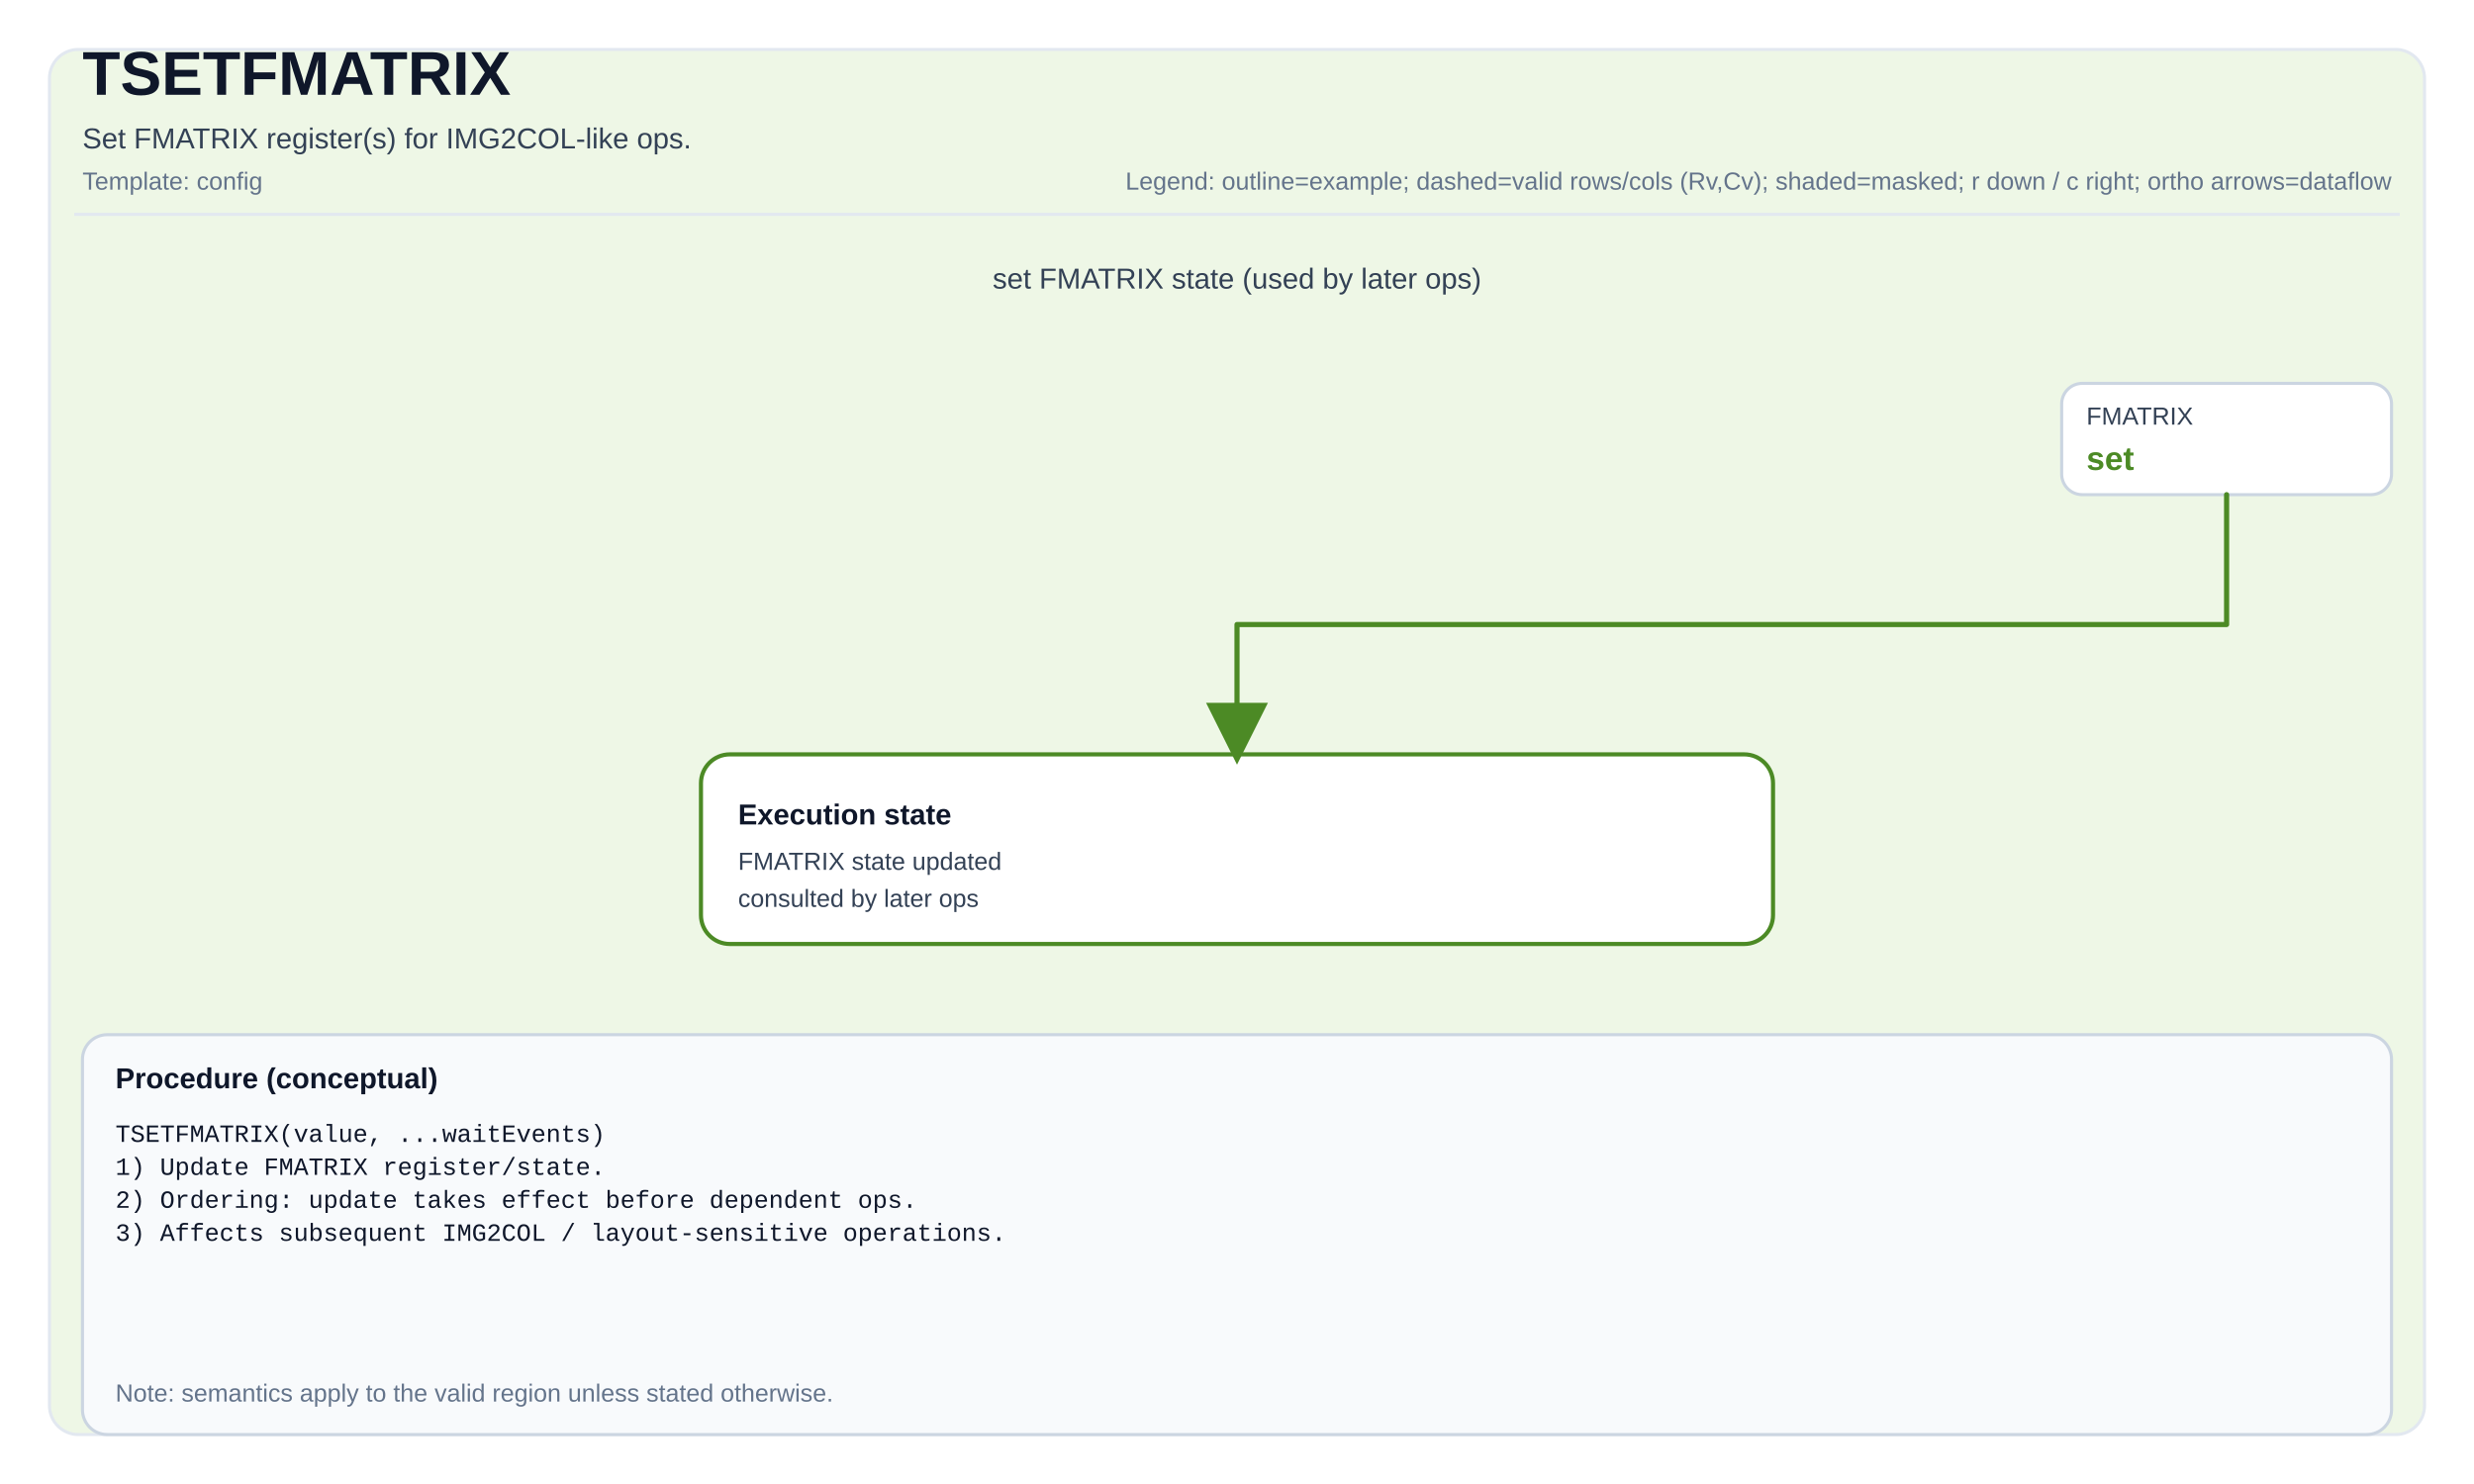
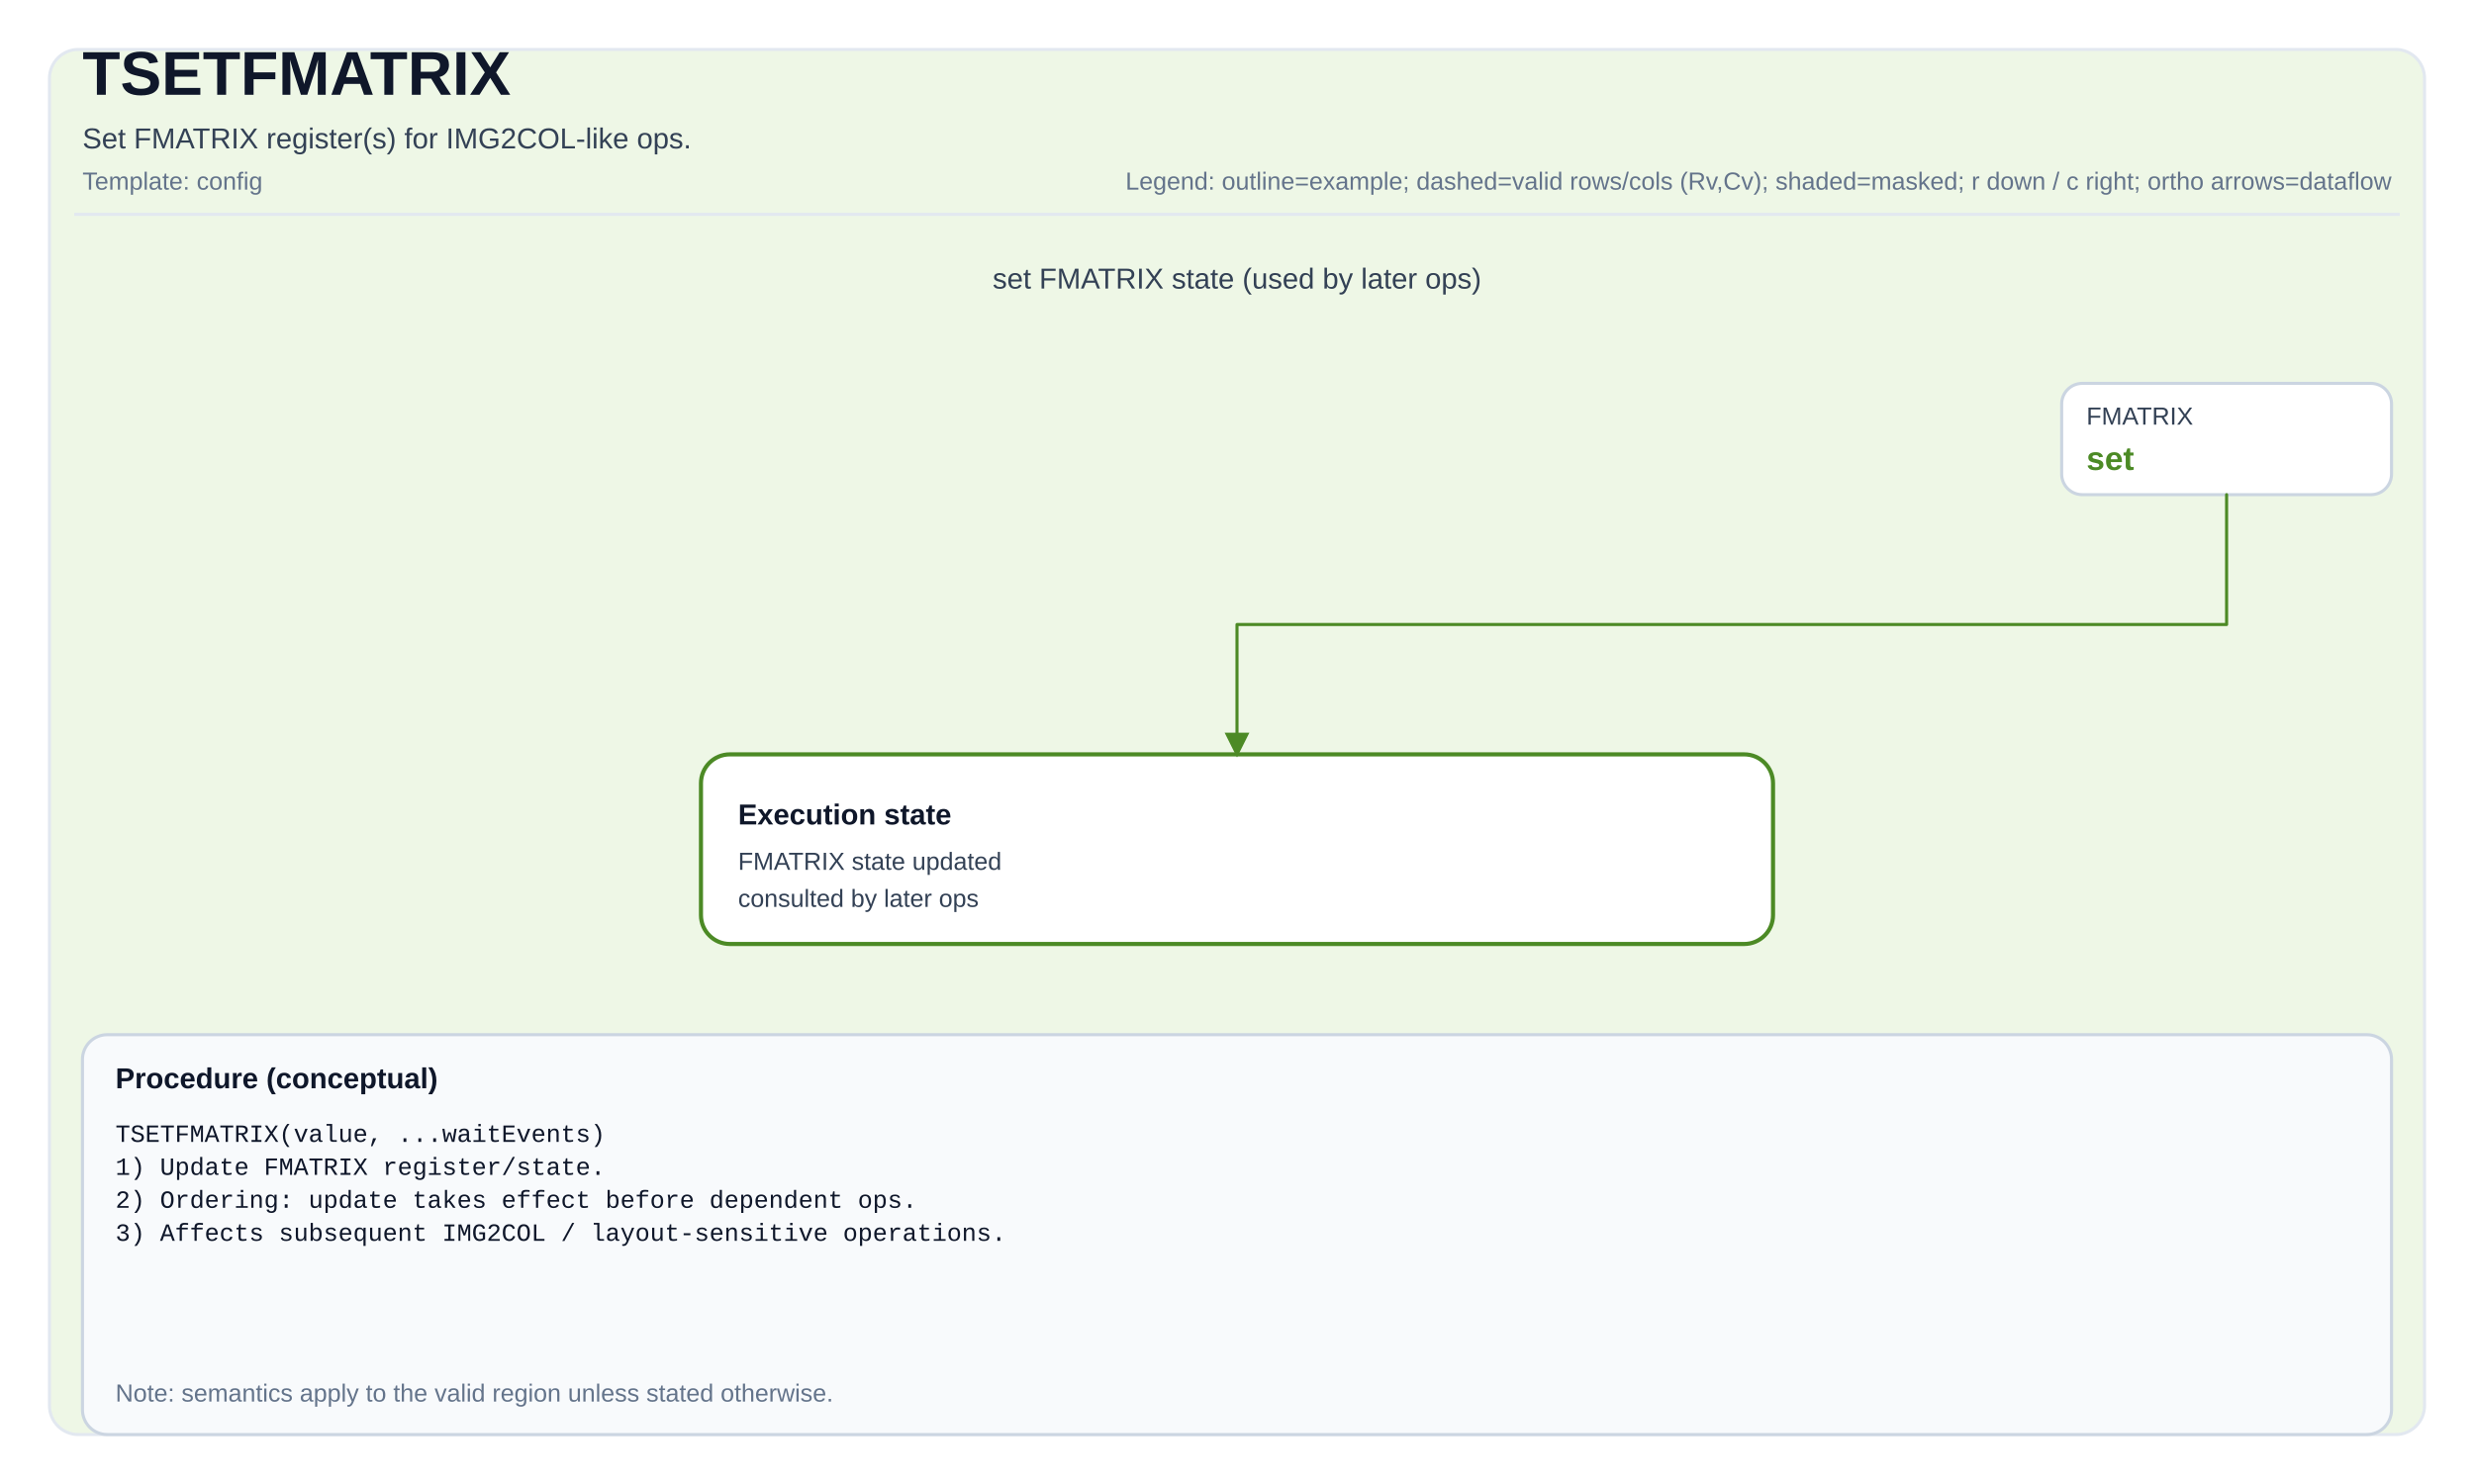
<svg xmlns="http://www.w3.org/2000/svg" width="1200" height="720" viewBox="0 0 1200 720" role="img" aria-label="TSETFMATRIX tile operation diagram">
  <defs>
-     <marker id="arrow" markerWidth="12" markerHeight="12" refX="10" refY="6" orient="auto">
-       <path d="M0,0 L0,12 L12,6 z" fill="#4C8A25" />
+     <marker id="arrow" markerWidth="8" markerHeight="8" refX="7" refY="4" orient="auto">
+       <path d="M0,0 L0,8 L8,4 z" fill="#4C8A25" />
    </marker>
-     <marker id="axisArrow" markerWidth="10" markerHeight="10" refX="8" refY="5" orient="auto">
-       <path d="M0,0 L0,10 L10,5 z" fill="#64748b" />
+     <marker id="axisArrow" markerWidth="8" markerHeight="8" refX="7" refY="4" orient="auto">
+       <path d="M0,0 L0,8 L8,4 z" fill="#64748b" />
    </marker>
  </defs>
  <style>
svg { font-family: Arial, Helvetica, sans-serif; }
.title { font-size: 30px; font-weight: 700; fill: #0f172a; }
.subtitle { font-size: 14px; fill: #334155; }
.meta { font-size: 12px; fill: #64748b; }
.frame { fill: white; }
.panel { fill: #EEF7E6; stroke: #e2e8f0; stroke-width: 1.5; rx: 14; }
.tileLabel { font-size: 14px; font-weight: 700; fill: #0f172a; }
.tileBorder { fill: none; stroke: #475569; stroke-width: 1.5; }
.cell { fill: #ffffff; stroke: #94a3b8; stroke-width: 1; }
.cellMasked { fill: #e2e8f0; }
.cellHL { stroke-width: 2; }
.cellText { font-family: ui-monospace, SFMono-Regular, Menlo, Monaco, Consolas, 'Liberation Mono', 'Courier New', monospace; font-size: 10px; fill: #0f172a; }
- .arrow { stroke-width: 2.5; fill: none; stroke-linejoin: round; stroke-linecap: round; }
+ .arrow { stroke-width: 1.5; fill: none; stroke-linejoin: round; stroke-linecap: round; }
.axisLine { stroke: #64748b; stroke-width: 1.5; fill: none; }
.axisText { font-size: 10px; fill: #64748b; font-weight: 700; }
.opCircle { fill: #ffffff; stroke-width: 2; }
.opRect { fill: #ffffff; stroke-width: 2; }
.opText { font-size: 10px; font-weight: 800; fill: #0f172a; }
.procBox { fill: #f8fafc; stroke: #cbd5e1; stroke-width: 1.5; rx: 12; }
.procTitle { font-size: 14px; font-weight: 700; fill: #0f172a; }
.procText { font-family: ui-monospace, SFMono-Regular, Menlo, Monaco, Consolas, 'Liberation Mono', 'Courier New', monospace; font-size: 12px; fill: #0f172a; }
.smallLabel { font-size: 12px; fill: #334155; }
.scalarBox { fill: #ffffff; stroke: #cbd5e1; stroke-width: 1.5; }
.scalarValue { font-size: 16px; font-weight: 700; }
.validBox { fill: none; stroke-width: 2; stroke-dasharray: 6 4; }
</style>
  <rect x="0" y="0" width="1200" height="720" class="frame" />
  <rect x="24" y="24" width="1152" height="672" class="panel" />
  <text x="40" y="46" class="title">TSETFMATRIX</text>
  <text x="40" y="72" class="subtitle">Set FMATRIX register(s) for IMG2COL-like ops.</text>
  <text x="40" y="92" class="meta">Template: config</text>
  <text x="1160" y="92" class="meta" text-anchor="end">Legend: outline=example; dashed=valid rows/cols (Rv,Cv); shaded=masked; r down / c right; ortho arrows=dataflow</text>
  <line x1="36" y1="104" x2="1164" y2="104" stroke="#e2e8f0" stroke-width="1.5" />
  <text x="600" y="140" class="subtitle" text-anchor="middle" fill="#4C8A25">set FMATRIX state (used by later ops)</text>
  <rect x="1000" y="186" width="160" height="54" rx="10" class="scalarBox" />
  <text x="1012" y="206" class="smallLabel">FMATRIX</text>
  <text x="1012" y="228" class="scalarValue" fill="#4C8A25">set</text>
  <rect x="340" y="366" width="520" height="92" rx="14" fill="#ffffff" stroke="#4C8A25" stroke-width="2" />
  <text x="358" y="400" class="tileLabel">Execution state</text>
  <text x="358" y="422" class="smallLabel" xml:space="preserve">
    <tspan x="358" dy="0">FMATRIX state updated</tspan>
    <tspan x="358" dy="18">consulted by later ops</tspan>
  </text>
  <path d="M 1080 240 L 1080 303 L 600 303 L 600 366" class="arrow" stroke="#4C8A25" marker-end="url(#arrow)" />
  <rect x="40" y="502" width="1120" height="194" class="procBox" />
  <text x="56" y="528" class="procTitle">Procedure (conceptual)</text>
  <text x="56" y="554" class="procText" xml:space="preserve">
    <tspan x="56" dy="0">TSETFMATRIX(value, ...waitEvents)</tspan>
    <tspan x="56" dy="16">1) Update FMATRIX register/state.</tspan>
    <tspan x="56" dy="16">2) Ordering: update takes effect before dependent ops.</tspan>
    <tspan x="56" dy="16">3) Affects subsequent IMG2COL / layout-sensitive operations.</tspan>
  </text>
  <text x="56" y="680" class="meta">Note: semantics apply to the valid region unless stated otherwise.</text>
</svg>
